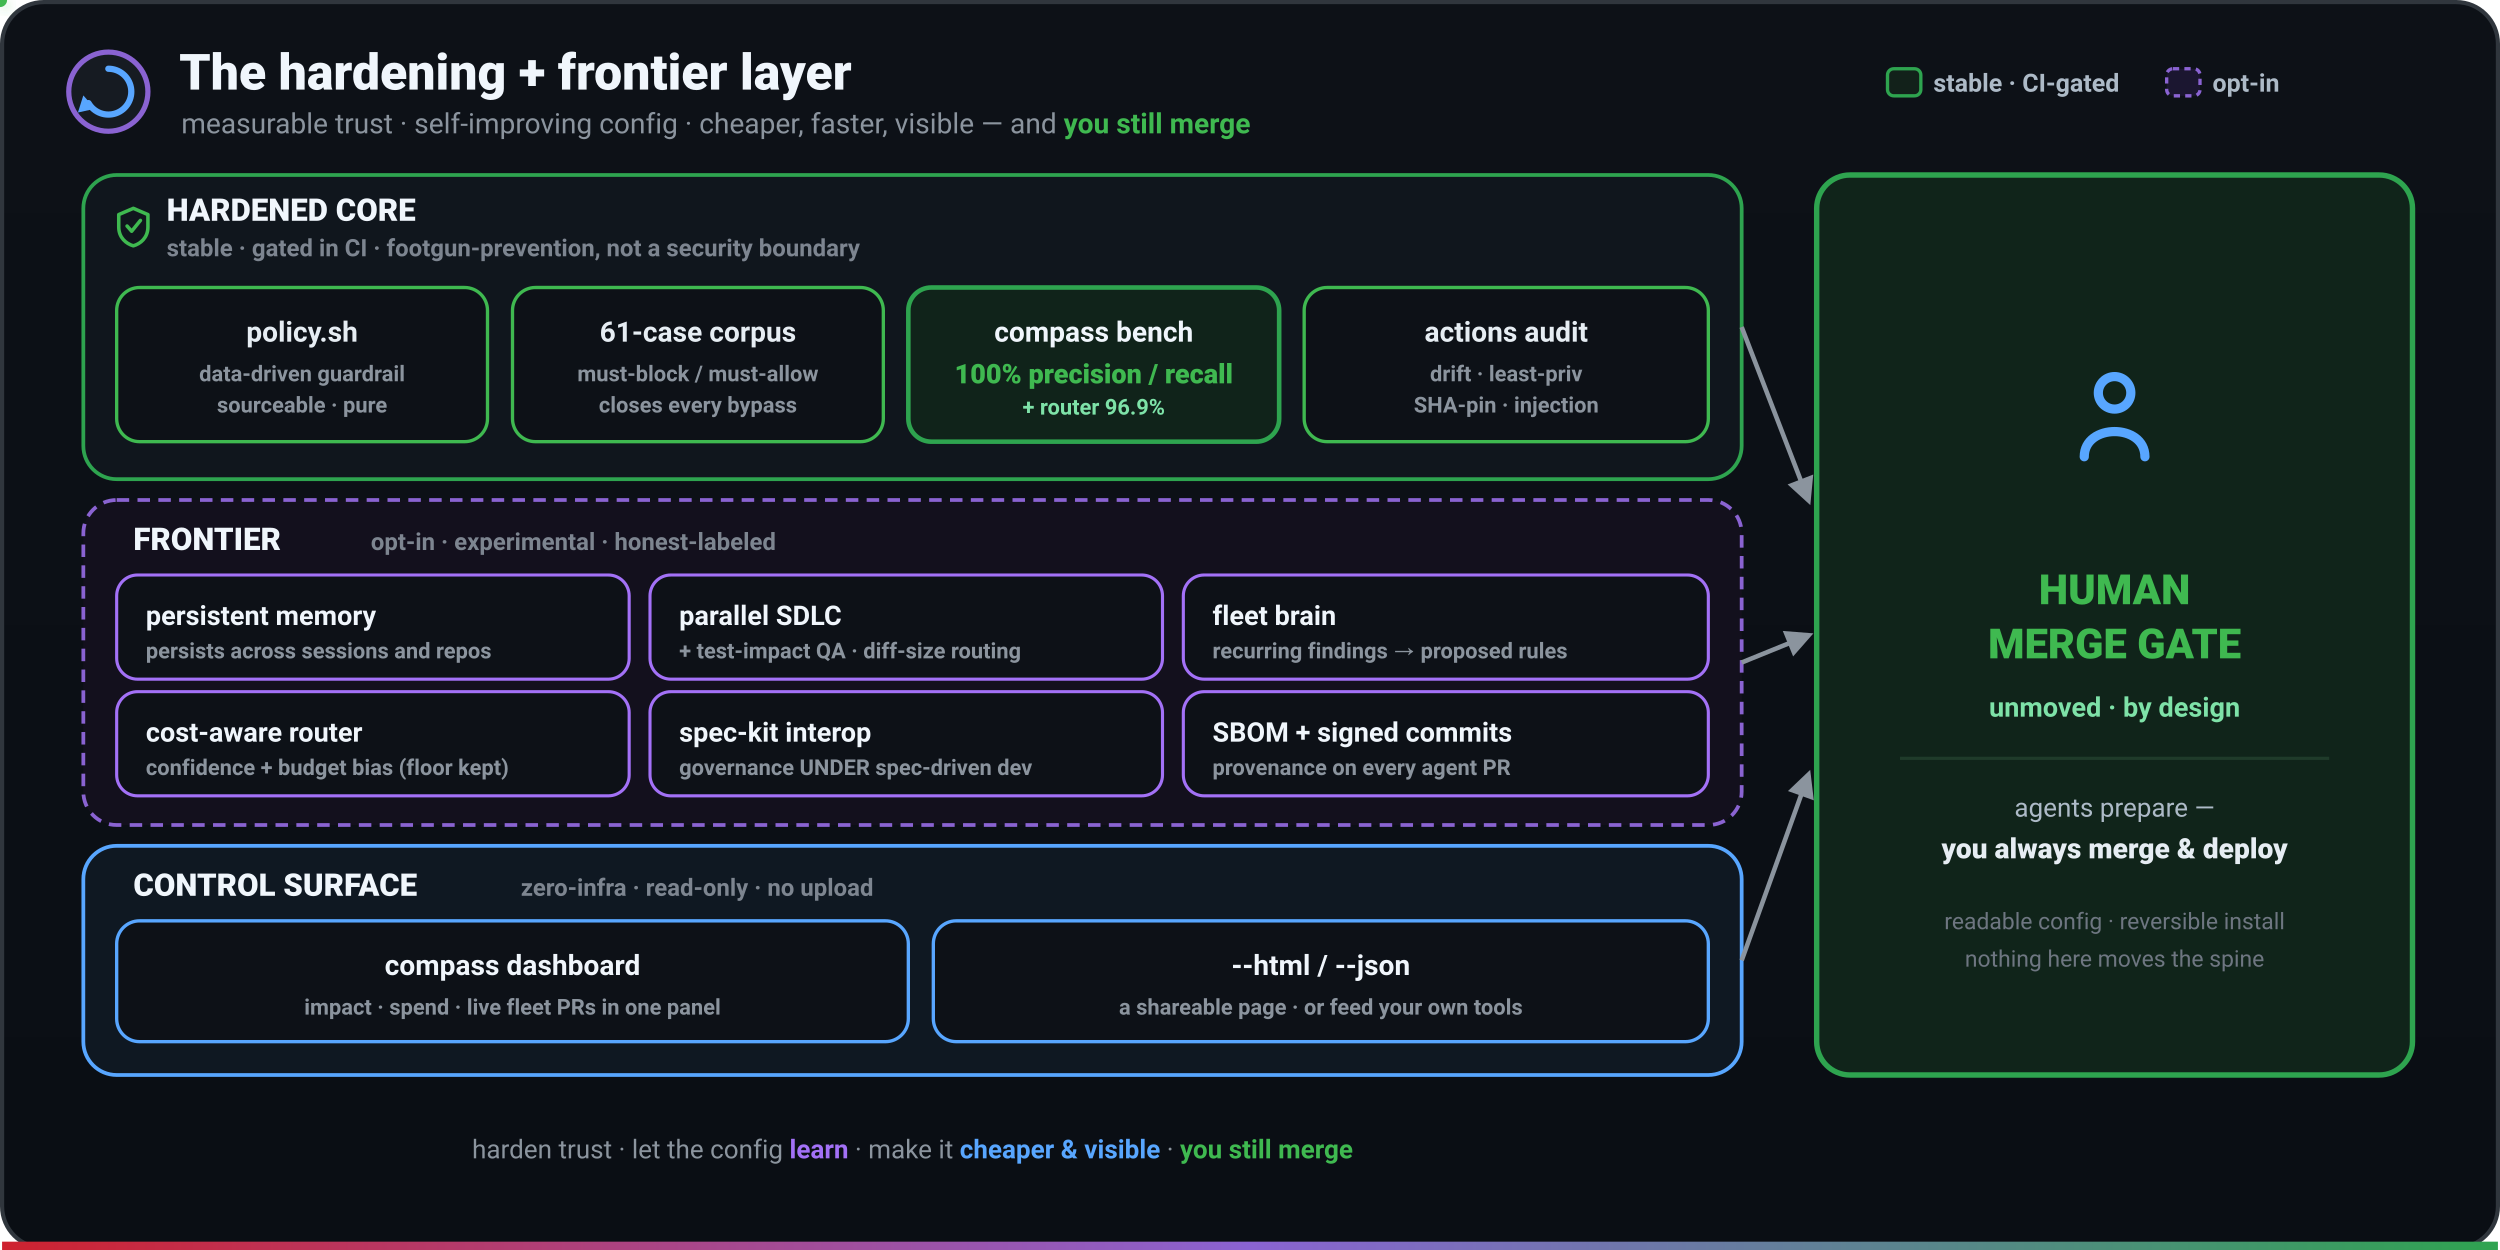
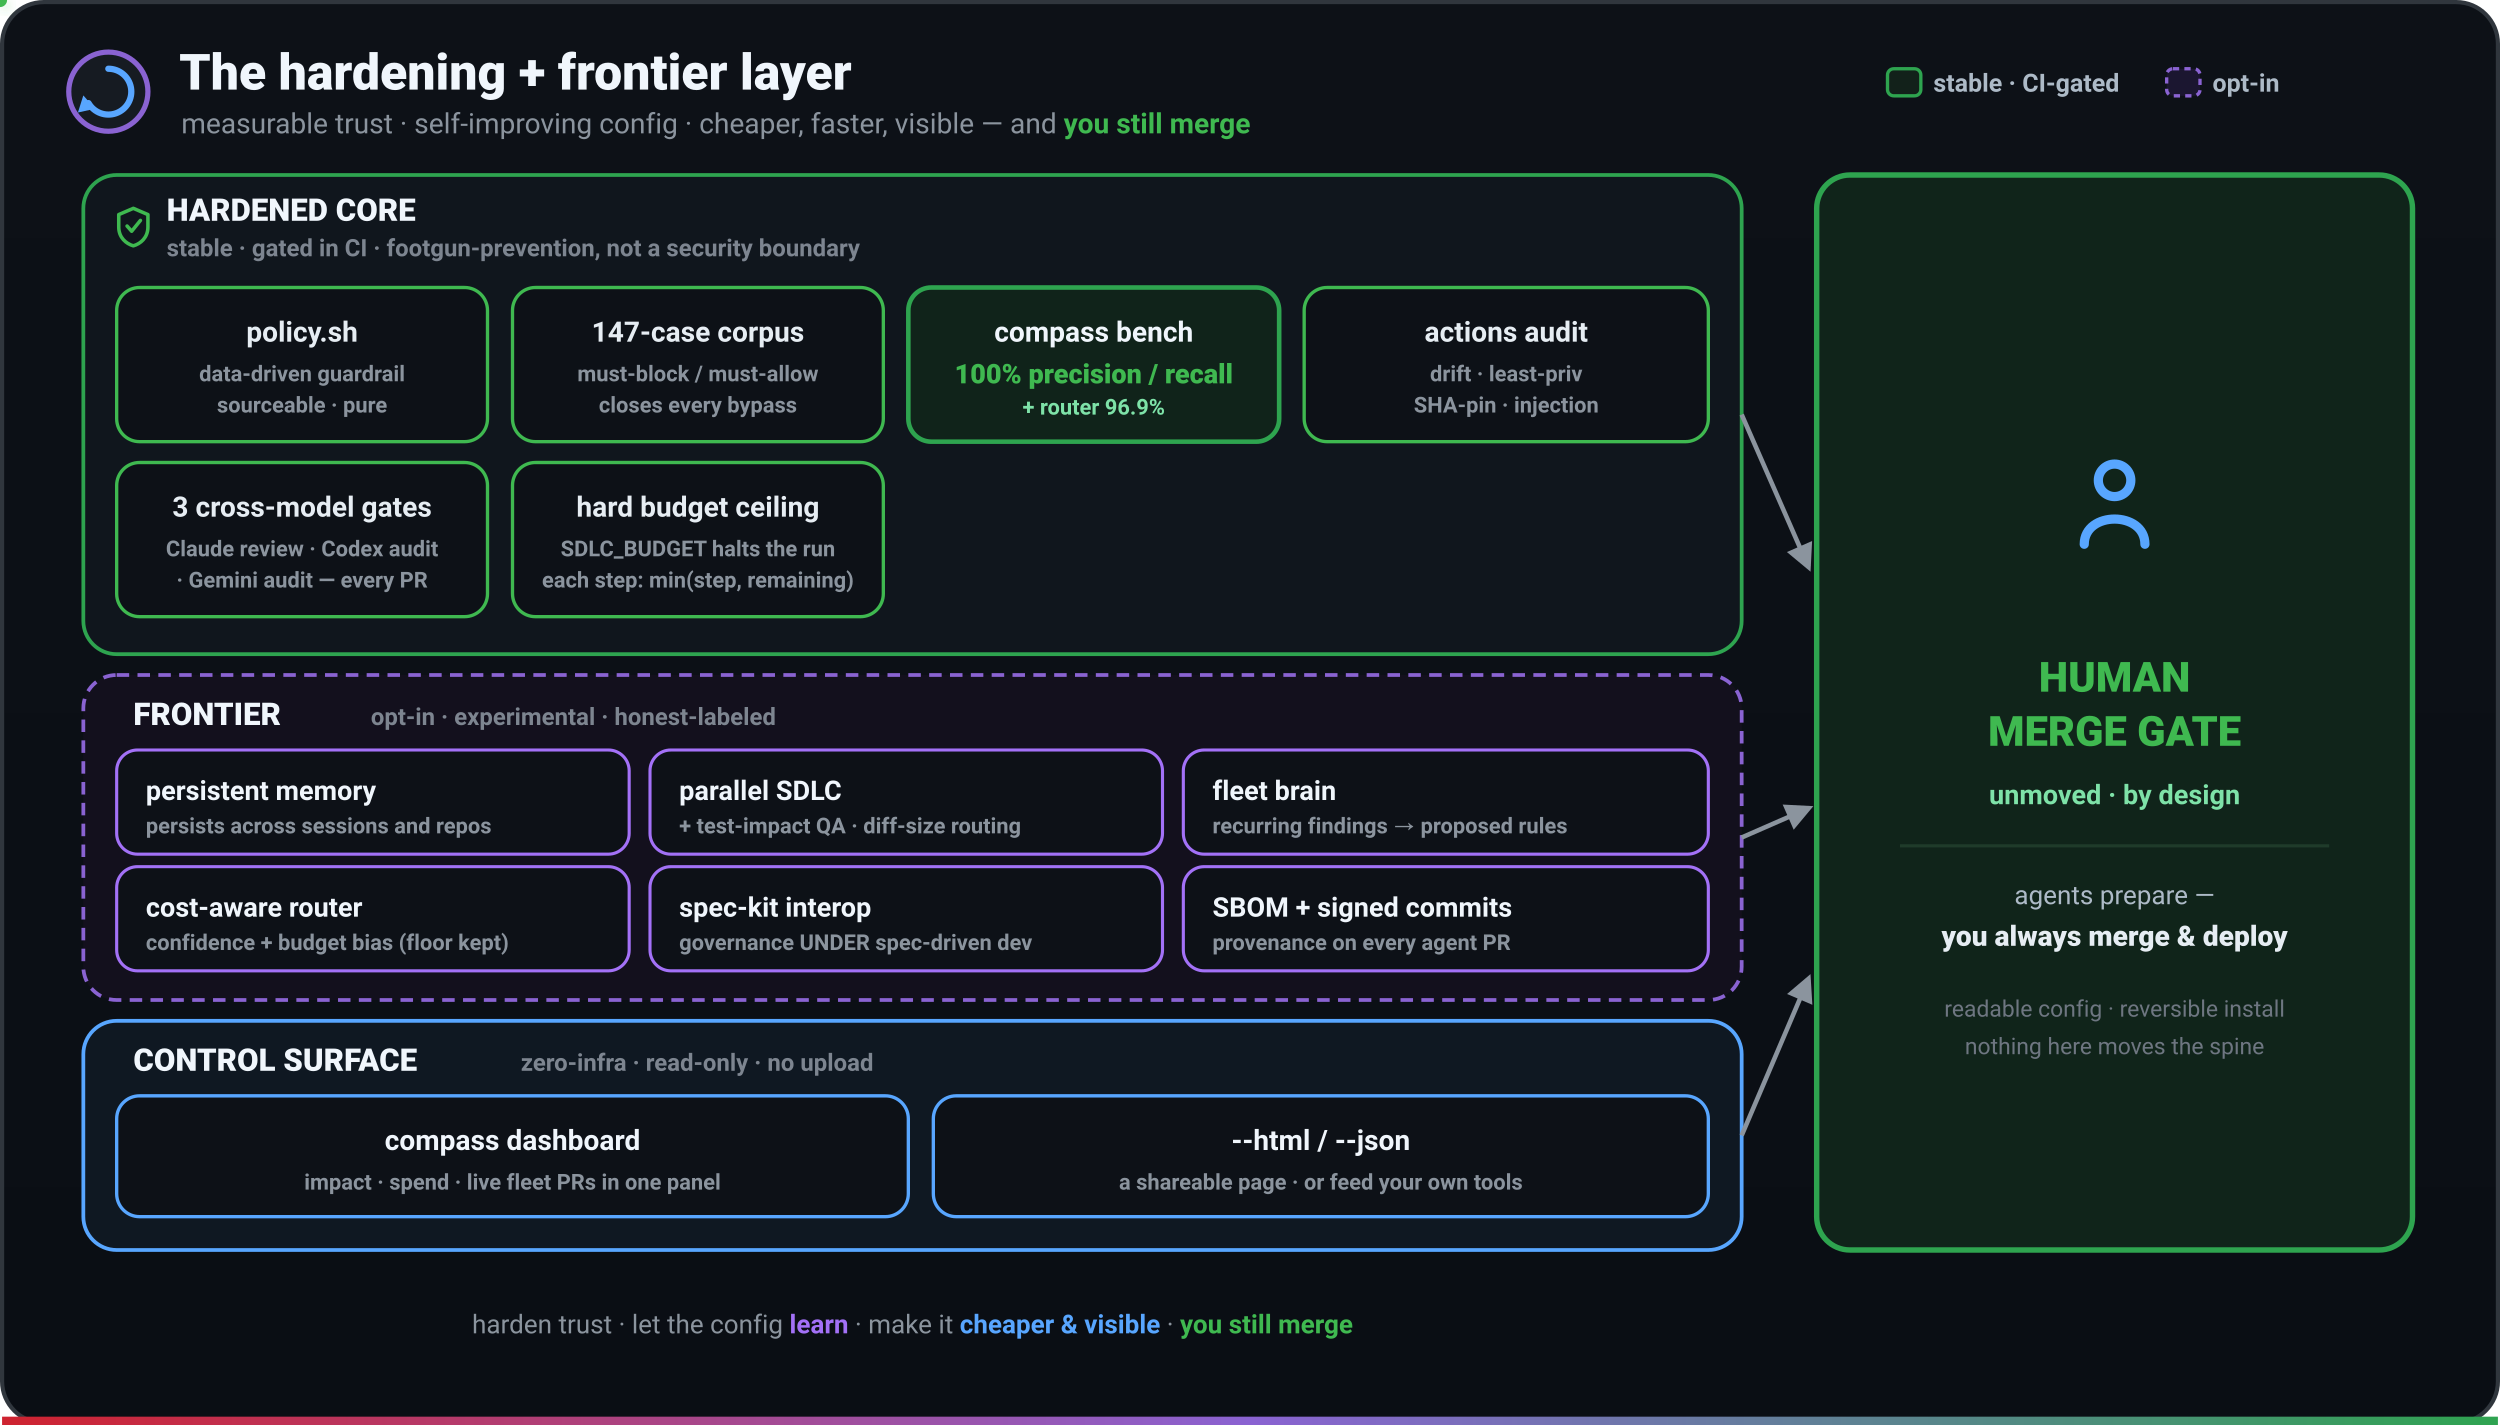
- <svg xmlns="http://www.w3.org/2000/svg" viewBox="0 0 1200 600" font-family="ui-sans-serif, -apple-system, BlinkMacSystemFont, 'Segoe UI', Roboto, Helvetica, Arial, sans-serif">
+ <svg xmlns="http://www.w3.org/2000/svg" viewBox="0 0 1200 684" font-family="ui-sans-serif, -apple-system, BlinkMacSystemFont, 'Segoe UI', Roboto, Helvetica, Arial, sans-serif">
  <defs>
    <linearGradient id="bg" x1="0" y1="0" x2="0" y2="1">
      <stop offset="0" stop-color="#0d1117" />
      <stop offset="1" stop-color="#0a0e14" />
    </linearGradient>
    <linearGradient id="acc" x1="0" y1="0" x2="1" y2="0">
      <stop offset="0" stop-color="#cf222e" />
      <stop offset="0.5" stop-color="#8A63D2" />
      <stop offset="1" stop-color="#2ea44f" />
      <animateTransform attributeName="gradientTransform" type="translate" values="-0.3 0;0.3 0;-0.3 0" dur="6s" repeatCount="indefinite" />
    </linearGradient>
    <marker id="ar" viewBox="0 0 10 10" refX="8" refY="5" markerWidth="6" markerHeight="6" orient="auto-start-reverse">
      <path d="M0 0L10 5L0 10z" fill="#8b949e" />
    </marker>
    <marker id="arg" viewBox="0 0 10 10" refX="8" refY="5" markerWidth="6" markerHeight="6" orient="auto-start-reverse">
      <path d="M0 0L10 5L0 10z" fill="#2ea44f" />
    </marker>
    <marker id="arp" viewBox="0 0 10 10" refX="8" refY="5" markerWidth="6" markerHeight="6" orient="auto-start-reverse">
      <path d="M0 0L10 5L0 10z" fill="#8A63D2" />
    </marker>
    <marker id="arb" viewBox="0 0 10 10" refX="8" refY="5" markerWidth="6" markerHeight="6" orient="auto-start-reverse">
      <path d="M0 0L10 5L0 10z" fill="#58a6ff" />
    </marker>
    <filter id="g" x="-60%" y="-60%" width="220%" height="220%">
      <feGaussianBlur stdDeviation="3" result="b" />
      <feMerge>
        <feMergeNode in="b" />
        <feMergeNode in="SourceGraphic" />
      </feMerge>
    </filter>
    <g id="ic-human" fill="none" stroke="currentColor" stroke-width="1.7" stroke-linecap="round" stroke-linejoin="round">
      <circle cx="0" cy="-4.4" r="3" />
      <path d="M-5.6,7.4 C-5.6,1.2 5.6,1.2 5.6,7.4" />
    </g>
    <g id="ic-shield" fill="none" stroke="currentColor" stroke-width="1.7" stroke-linejoin="round" stroke-linecap="round">
      <path d="M0,-8 L7,-5 V1 C7,6 3.5,9 0,10 C-3.5,9 -7,6 -7,1 V-5 Z" />
      <path d="M-3,0.5 L-0.8,3 L3.4,-2.2" />
    </g>
  </defs>
-   <rect x="1" y="1" width="1198" height="598" rx="20" fill="url(#bg)" stroke="#30363d" stroke-width="2" />
-   <rect x="1" y="596" width="1198" height="4" fill="url(#acc)" />
+   <rect x="1" y="1" width="1198" height="682" rx="20" fill="url(#bg)" stroke="#30363d" stroke-width="2" />
+   <rect x="1" y="680" width="1198" height="4" fill="url(#acc)" />
  <g transform="translate(52,44)">
    <circle r="19" fill="#161b22" stroke="#8A63D2" stroke-width="2.5" />
    <g>
      <path d="M0,-11 A11,11 0 1 1 -9.5,5.5" fill="none" stroke="#58a6ff" stroke-width="3" stroke-linecap="round" />
      <polygon points="-12,1.8 -6.4,8.2 -14.6,10" fill="#58a6ff" />
      <animateTransform attributeName="transform" type="rotate" from="0" to="360" dur="4s" repeatCount="indefinite" />
    </g>
    <text x="34" y="-1" font-size="24" font-weight="800" fill="#f0f6fc">The hardening + frontier layer</text>
    <text x="35" y="20" font-size="13.5" fill="#8b949e">measurable trust · self-improving config · cheaper, faster, visible — and <tspan fill="#3fb950" font-weight="700">you still merge</tspan>
    </text>
  </g>
  <g font-size="12" fill="#adbac7" font-weight="600">
    <rect x="906" y="33" width="16" height="13" rx="3" fill="#12211a" stroke="#2ea44f" stroke-width="1.6" />
    <text x="928" y="44">stable · CI-gated</text>
    <rect x="1040" y="33" width="16" height="13" rx="3" fill="#1b1630" stroke="#8A63D2" stroke-width="1.6" stroke-dasharray="3 2.5" />
    <text x="1062" y="44">opt-in</text>
  </g>
  <g>
-     <rect x="40" y="84" width="796" height="146" rx="16" fill="#10161d" stroke="#2ea44f" stroke-width="1.8" />
+     <rect x="40" y="84" width="796" height="230" rx="16" fill="#10161d" stroke="#2ea44f" stroke-width="1.8" />
    <g color="#3fb950" transform="translate(64,108)">
      <use href="#ic-shield" />
    </g>
    <text x="80" y="106" font-size="15" font-weight="800" fill="#f0f6fc">HARDENED CORE</text>
    <text x="80" y="123" font-size="11.5" fill="#7d8590" font-weight="600">stable · gated in CI · footgun-prevention, not a security boundary</text>
    <g font-weight="700">
      <g>
        <rect x="56" y="138" width="178" height="74" rx="11" fill="#0d1117" stroke="#3fb950" stroke-width="1.6" />
        <text x="145" y="164" text-anchor="middle" font-size="13.5" fill="#e6edf3">policy.sh</text>
        <text x="145" y="183" text-anchor="middle" font-size="10.5" fill="#8b949e" font-weight="600">data-driven guardrail</text>
        <text x="145" y="198" text-anchor="middle" font-size="10.5" fill="#8b949e" font-weight="600">sourceable · pure</text>
      </g>
      <g>
        <rect x="246" y="138" width="178" height="74" rx="11" fill="#0d1117" stroke="#3fb950" stroke-width="1.6" />
-         <text x="335" y="164" text-anchor="middle" font-size="13.5" fill="#e6edf3">61-case corpus</text>
+         <text x="335" y="164" text-anchor="middle" font-size="13.5" fill="#e6edf3">147-case corpus</text>
        <text x="335" y="183" text-anchor="middle" font-size="10.5" fill="#8b949e" font-weight="600">must-block / must-allow</text>
        <text x="335" y="198" text-anchor="middle" font-size="10.5" fill="#8b949e" font-weight="600">closes every bypass</text>
      </g>
      <g>
        <rect x="436" y="138" width="178" height="74" rx="11" fill="#10231a" stroke="#2ea44f" stroke-width="2.2" />
        <text x="525" y="164" text-anchor="middle" font-size="13.5" fill="#f0f6fc">compass bench</text>
        <text x="525" y="184" text-anchor="middle" font-size="13" fill="#3fb950" font-weight="800">100% precision / recall</text>
        <text x="525" y="199" text-anchor="middle" font-size="10.5" fill="#7ee2a8" font-weight="600">+ router 96.9%</text>
      </g>
      <g>
        <rect x="626" y="138" width="194" height="74" rx="11" fill="#0d1117" stroke="#3fb950" stroke-width="1.6" />
        <text x="723" y="164" text-anchor="middle" font-size="13.5" fill="#e6edf3">actions audit</text>
        <text x="723" y="183" text-anchor="middle" font-size="10.5" fill="#8b949e" font-weight="600">drift · least-priv</text>
        <text x="723" y="198" text-anchor="middle" font-size="10.5" fill="#8b949e" font-weight="600">SHA-pin · injection</text>
      </g>
-     </g>
-   </g>
-   <g>
-     <rect x="40" y="240" width="796" height="156" rx="16" fill="#13101d" stroke="#8A63D2" stroke-width="1.8" stroke-dasharray="6 4" />
-     <text x="64" y="264" font-size="15" font-weight="800" fill="#f0f6fc">FRONTIER</text>
-     <text x="178" y="264" font-size="11.5" fill="#7d8590" font-weight="600">opt-in · experimental · honest-labeled</text>
-     <g font-weight="700" font-size="12.5" fill="#e6edf3">
      <g>
-         <rect x="56" y="276" width="246" height="50" rx="10" fill="#0d1117" stroke="#a371f7" stroke-width="1.5" />
-         <text x="70" y="300" font-size="13" fill="#f0f6fc">persistent memory</text>
-         <text x="70" y="316" font-size="10.5" fill="#8b949e" font-weight="600">persists across sessions and repos</text>
+         <rect x="56" y="222" width="178" height="74" rx="11" fill="#0d1117" stroke="#3fb950" stroke-width="1.6" />
+         <text x="145" y="248" text-anchor="middle" font-size="13.5" fill="#e6edf3">3 cross-model gates</text>
+         <text x="145" y="267" text-anchor="middle" font-size="10.5" fill="#8b949e" font-weight="600">Claude review · Codex audit</text>
+         <text x="145" y="282" text-anchor="middle" font-size="10.5" fill="#8b949e" font-weight="600">· Gemini audit — every PR</text>
      </g>
      <g>
-         <rect x="312" y="276" width="246" height="50" rx="10" fill="#0d1117" stroke="#a371f7" stroke-width="1.5" />
-         <text x="326" y="300" font-size="13" fill="#f0f6fc">parallel SDLC</text>
-         <text x="326" y="316" font-size="10.5" fill="#8b949e" font-weight="600">+ test-impact QA · diff-size routing</text>
-       </g>
-       <g>
-         <rect x="568" y="276" width="252" height="50" rx="10" fill="#0d1117" stroke="#a371f7" stroke-width="1.5" />
-         <text x="582" y="300" font-size="13" fill="#f0f6fc">fleet brain</text>
-         <text x="582" y="316" font-size="10.5" fill="#8b949e" font-weight="600">recurring findings → proposed rules</text>
-       </g>
-       <g>
-         <rect x="56" y="332" width="246" height="50" rx="10" fill="#0d1117" stroke="#a371f7" stroke-width="1.5" />
-         <text x="70" y="356" font-size="13" fill="#f0f6fc">cost-aware router</text>
-         <text x="70" y="372" font-size="10.5" fill="#8b949e" font-weight="600">confidence + budget bias (floor kept)</text>
-       </g>
-       <g>
-         <rect x="312" y="332" width="246" height="50" rx="10" fill="#0d1117" stroke="#a371f7" stroke-width="1.5" />
-         <text x="326" y="356" font-size="13" fill="#f0f6fc">spec-kit interop</text>
-         <text x="326" y="372" font-size="10.5" fill="#8b949e" font-weight="600">governance UNDER spec-driven dev</text>
-       </g>
-       <g>
-         <rect x="568" y="332" width="252" height="50" rx="10" fill="#0d1117" stroke="#a371f7" stroke-width="1.5" />
-         <text x="582" y="356" font-size="13" fill="#f0f6fc">SBOM + signed commits</text>
-         <text x="582" y="372" font-size="10.5" fill="#8b949e" font-weight="600">provenance on every agent PR</text>
+         <rect x="246" y="222" width="178" height="74" rx="11" fill="#0d1117" stroke="#3fb950" stroke-width="1.6" />
+         <text x="335" y="248" text-anchor="middle" font-size="13.5" fill="#e6edf3">hard budget ceiling</text>
+         <text x="335" y="267" text-anchor="middle" font-size="10.5" fill="#8b949e" font-weight="600">SDLC_BUDGET halts the run</text>
+         <text x="335" y="282" text-anchor="middle" font-size="10.5" fill="#8b949e" font-weight="600">each step: min(step, remaining)</text>
      </g>
    </g>
  </g>
  <g>
-     <rect x="40" y="406" width="796" height="110" rx="16" fill="#0f1822" stroke="#58a6ff" stroke-width="1.8" />
-     <text x="64" y="430" font-size="15" font-weight="800" fill="#f0f6fc">CONTROL SURFACE</text>
-     <text x="250" y="430" font-size="11.5" fill="#7d8590" font-weight="600">zero-infra · read-only · no upload</text>
-     <g font-weight="700">
+     <rect x="40" y="324" width="796" height="156" rx="16" fill="#13101d" stroke="#8A63D2" stroke-width="1.8" stroke-dasharray="6 4" />
+     <text x="64" y="348" font-size="15" font-weight="800" fill="#f0f6fc">FRONTIER</text>
+     <text x="178" y="348" font-size="11.5" fill="#7d8590" font-weight="600">opt-in · experimental · honest-labeled</text>
+     <g font-weight="700" font-size="12.5" fill="#e6edf3">
      <g>
-         <rect x="56" y="442" width="380" height="58" rx="11" fill="#0d1117" stroke="#58a6ff" stroke-width="1.6" />
-         <text x="246" y="468" text-anchor="middle" font-size="13.5" fill="#f0f6fc">compass dashboard</text>
-         <text x="246" y="487" text-anchor="middle" font-size="10.5" fill="#8b949e" font-weight="600">impact · spend · live fleet PRs in one panel</text>
+         <rect x="56" y="360" width="246" height="50" rx="10" fill="#0d1117" stroke="#a371f7" stroke-width="1.5" />
+         <text x="70" y="384" font-size="13" fill="#f0f6fc">persistent memory</text>
+         <text x="70" y="400" font-size="10.5" fill="#8b949e" font-weight="600">persists across sessions and repos</text>
      </g>
      <g>
-         <rect x="448" y="442" width="372" height="58" rx="11" fill="#0d1117" stroke="#58a6ff" stroke-width="1.6" />
-         <text x="634" y="468" text-anchor="middle" font-size="13.5" fill="#f0f6fc">--html / --json</text>
-         <text x="634" y="487" text-anchor="middle" font-size="10.5" fill="#8b949e" font-weight="600">a shareable page · or feed your own tools</text>
+         <rect x="312" y="360" width="246" height="50" rx="10" fill="#0d1117" stroke="#a371f7" stroke-width="1.5" />
+         <text x="326" y="384" font-size="13" fill="#f0f6fc">parallel SDLC</text>
+         <text x="326" y="400" font-size="10.5" fill="#8b949e" font-weight="600">+ test-impact QA · diff-size routing</text>
+       </g>
+       <g>
+         <rect x="568" y="360" width="252" height="50" rx="10" fill="#0d1117" stroke="#a371f7" stroke-width="1.5" />
+         <text x="582" y="384" font-size="13" fill="#f0f6fc">fleet brain</text>
+         <text x="582" y="400" font-size="10.5" fill="#8b949e" font-weight="600">recurring findings → proposed rules</text>
+       </g>
+       <g>
+         <rect x="56" y="416" width="246" height="50" rx="10" fill="#0d1117" stroke="#a371f7" stroke-width="1.5" />
+         <text x="70" y="440" font-size="13" fill="#f0f6fc">cost-aware router</text>
+         <text x="70" y="456" font-size="10.5" fill="#8b949e" font-weight="600">confidence + budget bias (floor kept)</text>
+       </g>
+       <g>
+         <rect x="312" y="416" width="246" height="50" rx="10" fill="#0d1117" stroke="#a371f7" stroke-width="1.5" />
+         <text x="326" y="440" font-size="13" fill="#f0f6fc">spec-kit interop</text>
+         <text x="326" y="456" font-size="10.5" fill="#8b949e" font-weight="600">governance UNDER spec-driven dev</text>
+       </g>
+       <g>
+         <rect x="568" y="416" width="252" height="50" rx="10" fill="#0d1117" stroke="#a371f7" stroke-width="1.5" />
+         <text x="582" y="440" font-size="13" fill="#f0f6fc">SBOM + signed commits</text>
+         <text x="582" y="456" font-size="10.5" fill="#8b949e" font-weight="600">provenance on every agent PR</text>
      </g>
    </g>
  </g>
-   <line x1="836" y1="157" x2="868" y2="240" stroke="#8b949e" stroke-width="2.2" marker-end="url(#ar)" />
-   <line x1="836" y1="318" x2="868" y2="305" stroke="#8b949e" stroke-width="2.2" marker-end="url(#ar)" />
-   <line x1="836" y1="461" x2="868" y2="372" stroke="#8b949e" stroke-width="2.2" marker-end="url(#ar)" />
+   <g>
+     <rect x="40" y="490" width="796" height="110" rx="16" fill="#0f1822" stroke="#58a6ff" stroke-width="1.8" />
+     <text x="64" y="514" font-size="15" font-weight="800" fill="#f0f6fc">CONTROL SURFACE</text>
+     <text x="250" y="514" font-size="11.5" fill="#7d8590" font-weight="600">zero-infra · read-only · no upload</text>
+     <g font-weight="700">
+       <g>
+         <rect x="56" y="526" width="380" height="58" rx="11" fill="#0d1117" stroke="#58a6ff" stroke-width="1.6" />
+         <text x="246" y="552" text-anchor="middle" font-size="13.5" fill="#f0f6fc">compass dashboard</text>
+         <text x="246" y="571" text-anchor="middle" font-size="10.5" fill="#8b949e" font-weight="600">impact · spend · live fleet PRs in one panel</text>
+       </g>
+       <g>
+         <rect x="448" y="526" width="372" height="58" rx="11" fill="#0d1117" stroke="#58a6ff" stroke-width="1.6" />
+         <text x="634" y="552" text-anchor="middle" font-size="13.5" fill="#f0f6fc">--html / --json</text>
+         <text x="634" y="571" text-anchor="middle" font-size="10.5" fill="#8b949e" font-weight="600">a shareable page · or feed your own tools</text>
+       </g>
+     </g>
+   </g>
+   <line x1="836" y1="199" x2="868" y2="272" stroke="#8b949e" stroke-width="2.2" marker-end="url(#ar)" />
+   <line x1="836" y1="402" x2="868" y2="388" stroke="#8b949e" stroke-width="2.2" marker-end="url(#ar)" />
+   <line x1="836" y1="545" x2="868" y2="470" stroke="#8b949e" stroke-width="2.2" marker-end="url(#ar)" />
  <circle r="3.4" fill="#3fb950" filter="url(#g)">
-     <animateMotion path="M836,318 L866,306" dur="1.5s" begin="1.6s" repeatCount="indefinite" />
+     <animateMotion path="M836,402 L866,389" dur="1.5s" begin="1.6s" repeatCount="indefinite" />
  </circle>
  <g>
-     <rect x="872" y="84" width="286" height="432" rx="16" fill="#10241a" stroke="#2ea44f" stroke-width="2.6" />
-     <g color="#58a6ff" transform="translate(1015,200) scale(2.6)">
+     <rect x="872" y="84" width="286" height="516" rx="16" fill="#10241a" stroke="#2ea44f" stroke-width="2.6" />
+     <g color="#58a6ff" transform="translate(1015,242) scale(2.6)">
      <use href="#ic-human" />
    </g>
-     <text x="1015" y="290" text-anchor="middle" font-size="20" font-weight="800" fill="#3fb950">HUMAN</text>
-     <text x="1015" y="316" text-anchor="middle" font-size="20" font-weight="800" fill="#3fb950">MERGE GATE</text>
-     <text x="1015" y="344" text-anchor="middle" font-size="13" fill="#7ee2a8" font-weight="700">unmoved · by design</text>
-     <line x1="912" y1="364" x2="1118" y2="364" stroke="#1f3b2a" stroke-width="1.5" />
-     <text x="1015" y="392" text-anchor="middle" font-size="12.5" fill="#adbac7">agents prepare —</text>
-     <text x="1015" y="412" text-anchor="middle" font-size="13.5" fill="#e6edf3" font-weight="800">you always merge &amp; deploy</text>
-     <text x="1015" y="446" text-anchor="middle" font-size="11" fill="#6e7681">readable config · reversible install</text>
-     <text x="1015" y="464" text-anchor="middle" font-size="11" fill="#6e7681">nothing here moves the spine</text>
+     <text x="1015" y="332" text-anchor="middle" font-size="20" font-weight="800" fill="#3fb950">HUMAN</text>
+     <text x="1015" y="358" text-anchor="middle" font-size="20" font-weight="800" fill="#3fb950">MERGE GATE</text>
+     <text x="1015" y="386" text-anchor="middle" font-size="13" fill="#7ee2a8" font-weight="700">unmoved · by design</text>
+     <line x1="912" y1="406" x2="1118" y2="406" stroke="#1f3b2a" stroke-width="1.5" />
+     <text x="1015" y="434" text-anchor="middle" font-size="12.5" fill="#adbac7">agents prepare —</text>
+     <text x="1015" y="454" text-anchor="middle" font-size="13.5" fill="#e6edf3" font-weight="800">you always merge &amp; deploy</text>
+     <text x="1015" y="488" text-anchor="middle" font-size="11" fill="#6e7681">readable config · reversible install</text>
+     <text x="1015" y="506" text-anchor="middle" font-size="11" fill="#6e7681">nothing here moves the spine</text>
  </g>
-   <text x="438" y="556" text-anchor="middle" font-size="12.5" fill="#8b949e">harden trust  ·  let the config <tspan fill="#a371f7" font-weight="700">learn</tspan>  ·  make it <tspan fill="#58a6ff" font-weight="700">cheaper &amp; visible</tspan>  ·  <tspan fill="#3fb950" font-weight="700">you still merge</tspan>
+   <text x="438" y="640" text-anchor="middle" font-size="12.5" fill="#8b949e">harden trust  ·  let the config <tspan fill="#a371f7" font-weight="700">learn</tspan>  ·  make it <tspan fill="#58a6ff" font-weight="700">cheaper &amp; visible</tspan>  ·  <tspan fill="#3fb950" font-weight="700">you still merge</tspan>
  </text>
</svg>
